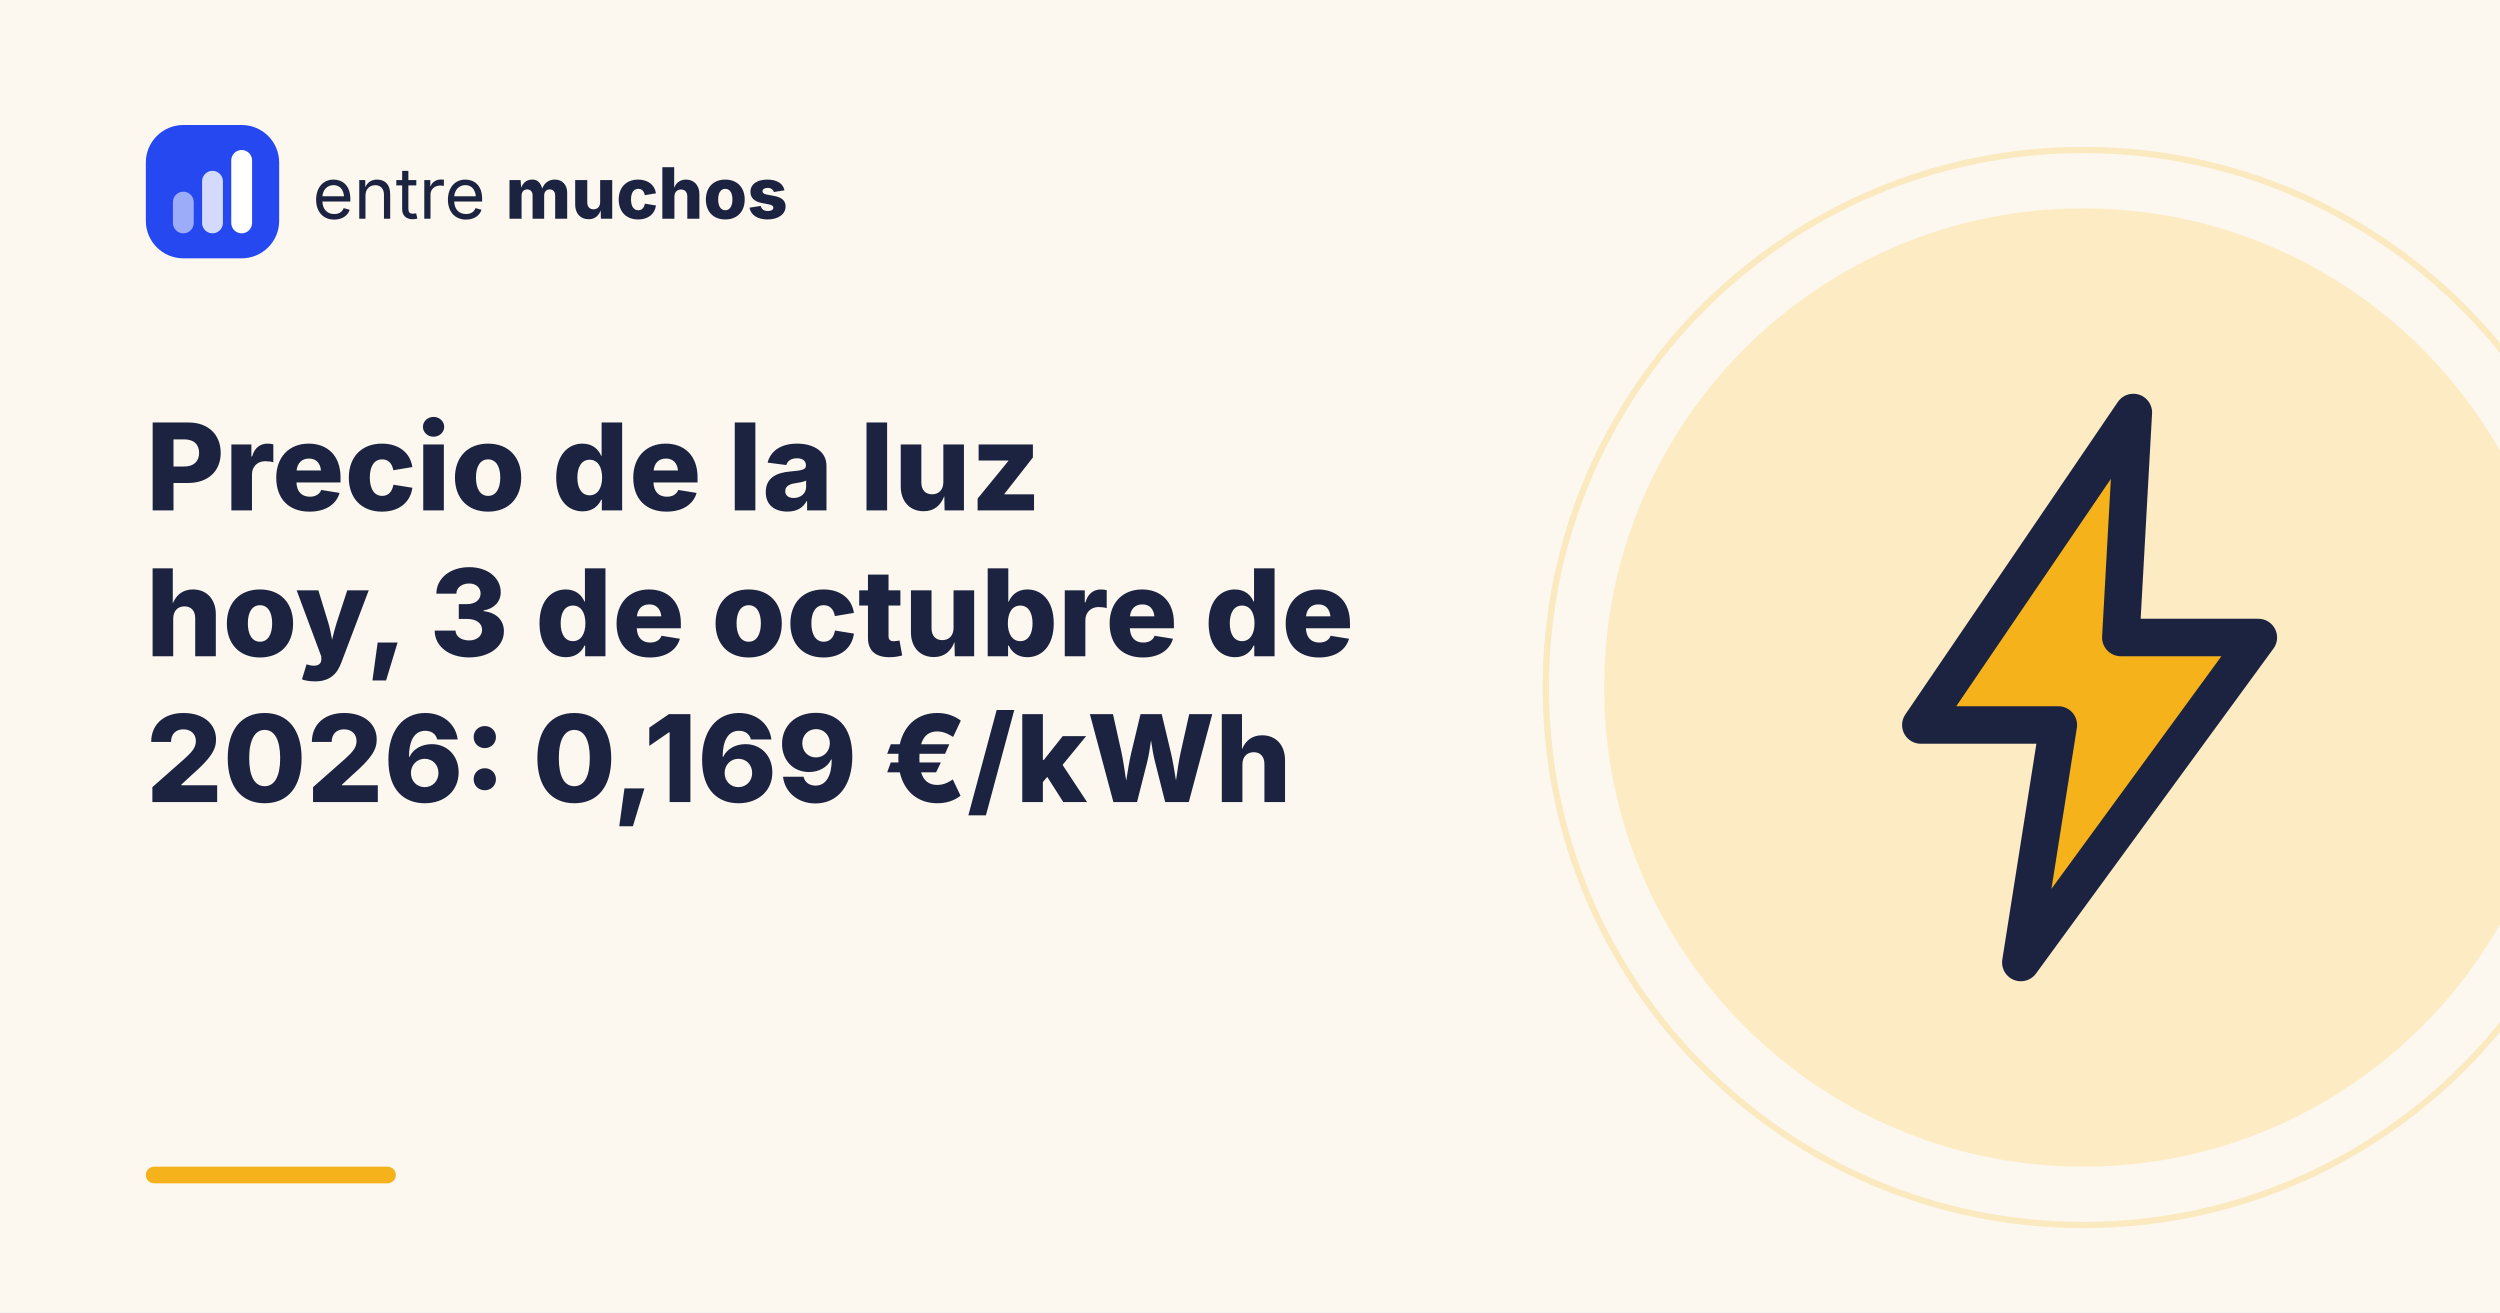
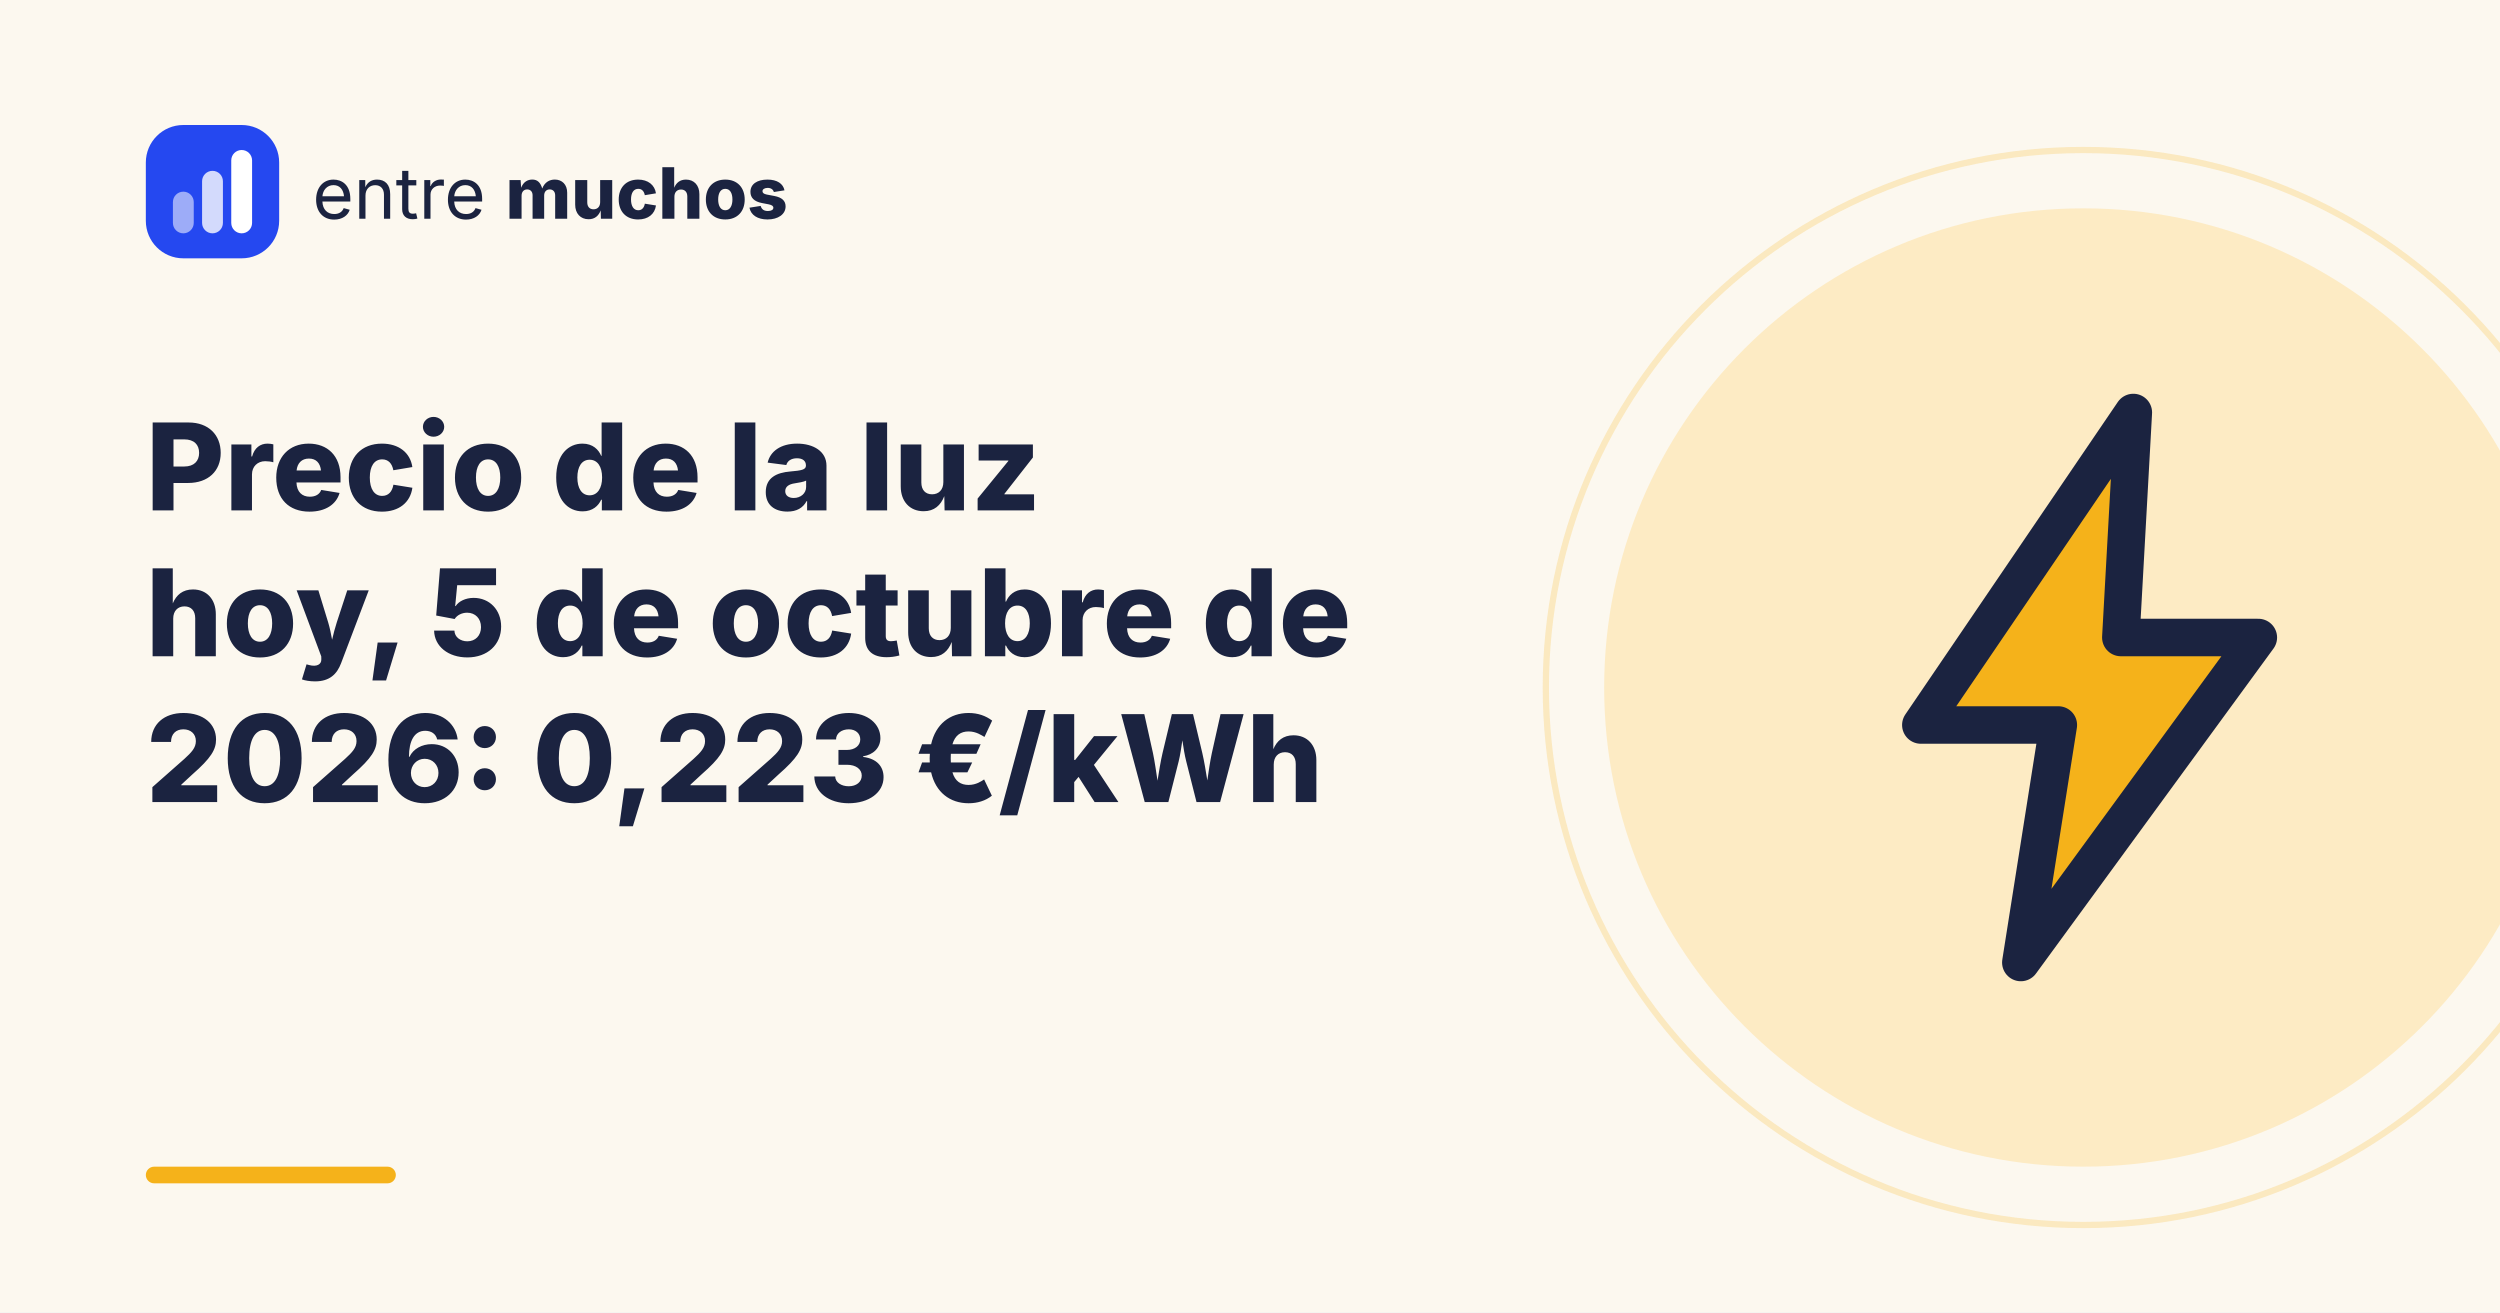
- <svg xmlns="http://www.w3.org/2000/svg" width="1200" height="630" viewBox="0 0 1200 630" role="img" aria-label="Precio de la luz hoy, 3 de octubre de 2026: 0,169 €/kWh">
+ <svg xmlns="http://www.w3.org/2000/svg" width="1200" height="630" viewBox="0 0 1200 630" role="img" aria-label="Precio de la luz hoy, 5 de octubre de 2026: 0,223 €/kWh">
  <rect width="1200" height="630" fill="#fcf8ef" />
  <circle cx="1000" cy="330" r="230" fill="#fdebc4" />
  <circle cx="1000" cy="330" r="258" fill="none" stroke="#f5b21a" stroke-opacity=".22" stroke-width="3" />
  <g transform="translate(850 180) scale(3)">
    <path d="M58 6 24 56h22l-6 38 38-52H56z" fill="#f5b21a" stroke="#1b2340" stroke-width="6" stroke-linejoin="round" />
  </g>
  <rect x="70" y="60" width="64" height="64" rx="18" fill="#2548f0" />
  <rect x="83" y="92" width="10" height="20" rx="5" fill="#fff" fill-opacity=".55" />
  <rect x="97" y="82" width="10" height="30" rx="5" fill="#fff" fill-opacity=".8" />
  <rect x="111" y="72" width="10" height="40" rx="5" fill="#fff" />
  <text x="150" y="105" font-family="Inter,Helvetica,Arial,sans-serif" font-size="34" fill="#1b2340">entre <tspan font-weight="800">muchos</tspan>
  </text>
  <text font-family="Inter,Helvetica,Arial,sans-serif" font-size="58" font-weight="800" fill="#1b2340">
    <tspan x="70" y="245">Precio de la luz</tspan>
-     <tspan x="70" y="315">hoy, 3 de octubre de</tspan>
-     <tspan x="70" y="385">2026: 0,169 €/kWh</tspan>
+     <tspan x="70" y="315">hoy, 5 de octubre de</tspan>
+     <tspan x="70" y="385">2026: 0,223 €/kWh</tspan>
  </text>
  <rect x="70" y="560" width="120" height="8" rx="4" fill="#f5b21a" />
</svg>
